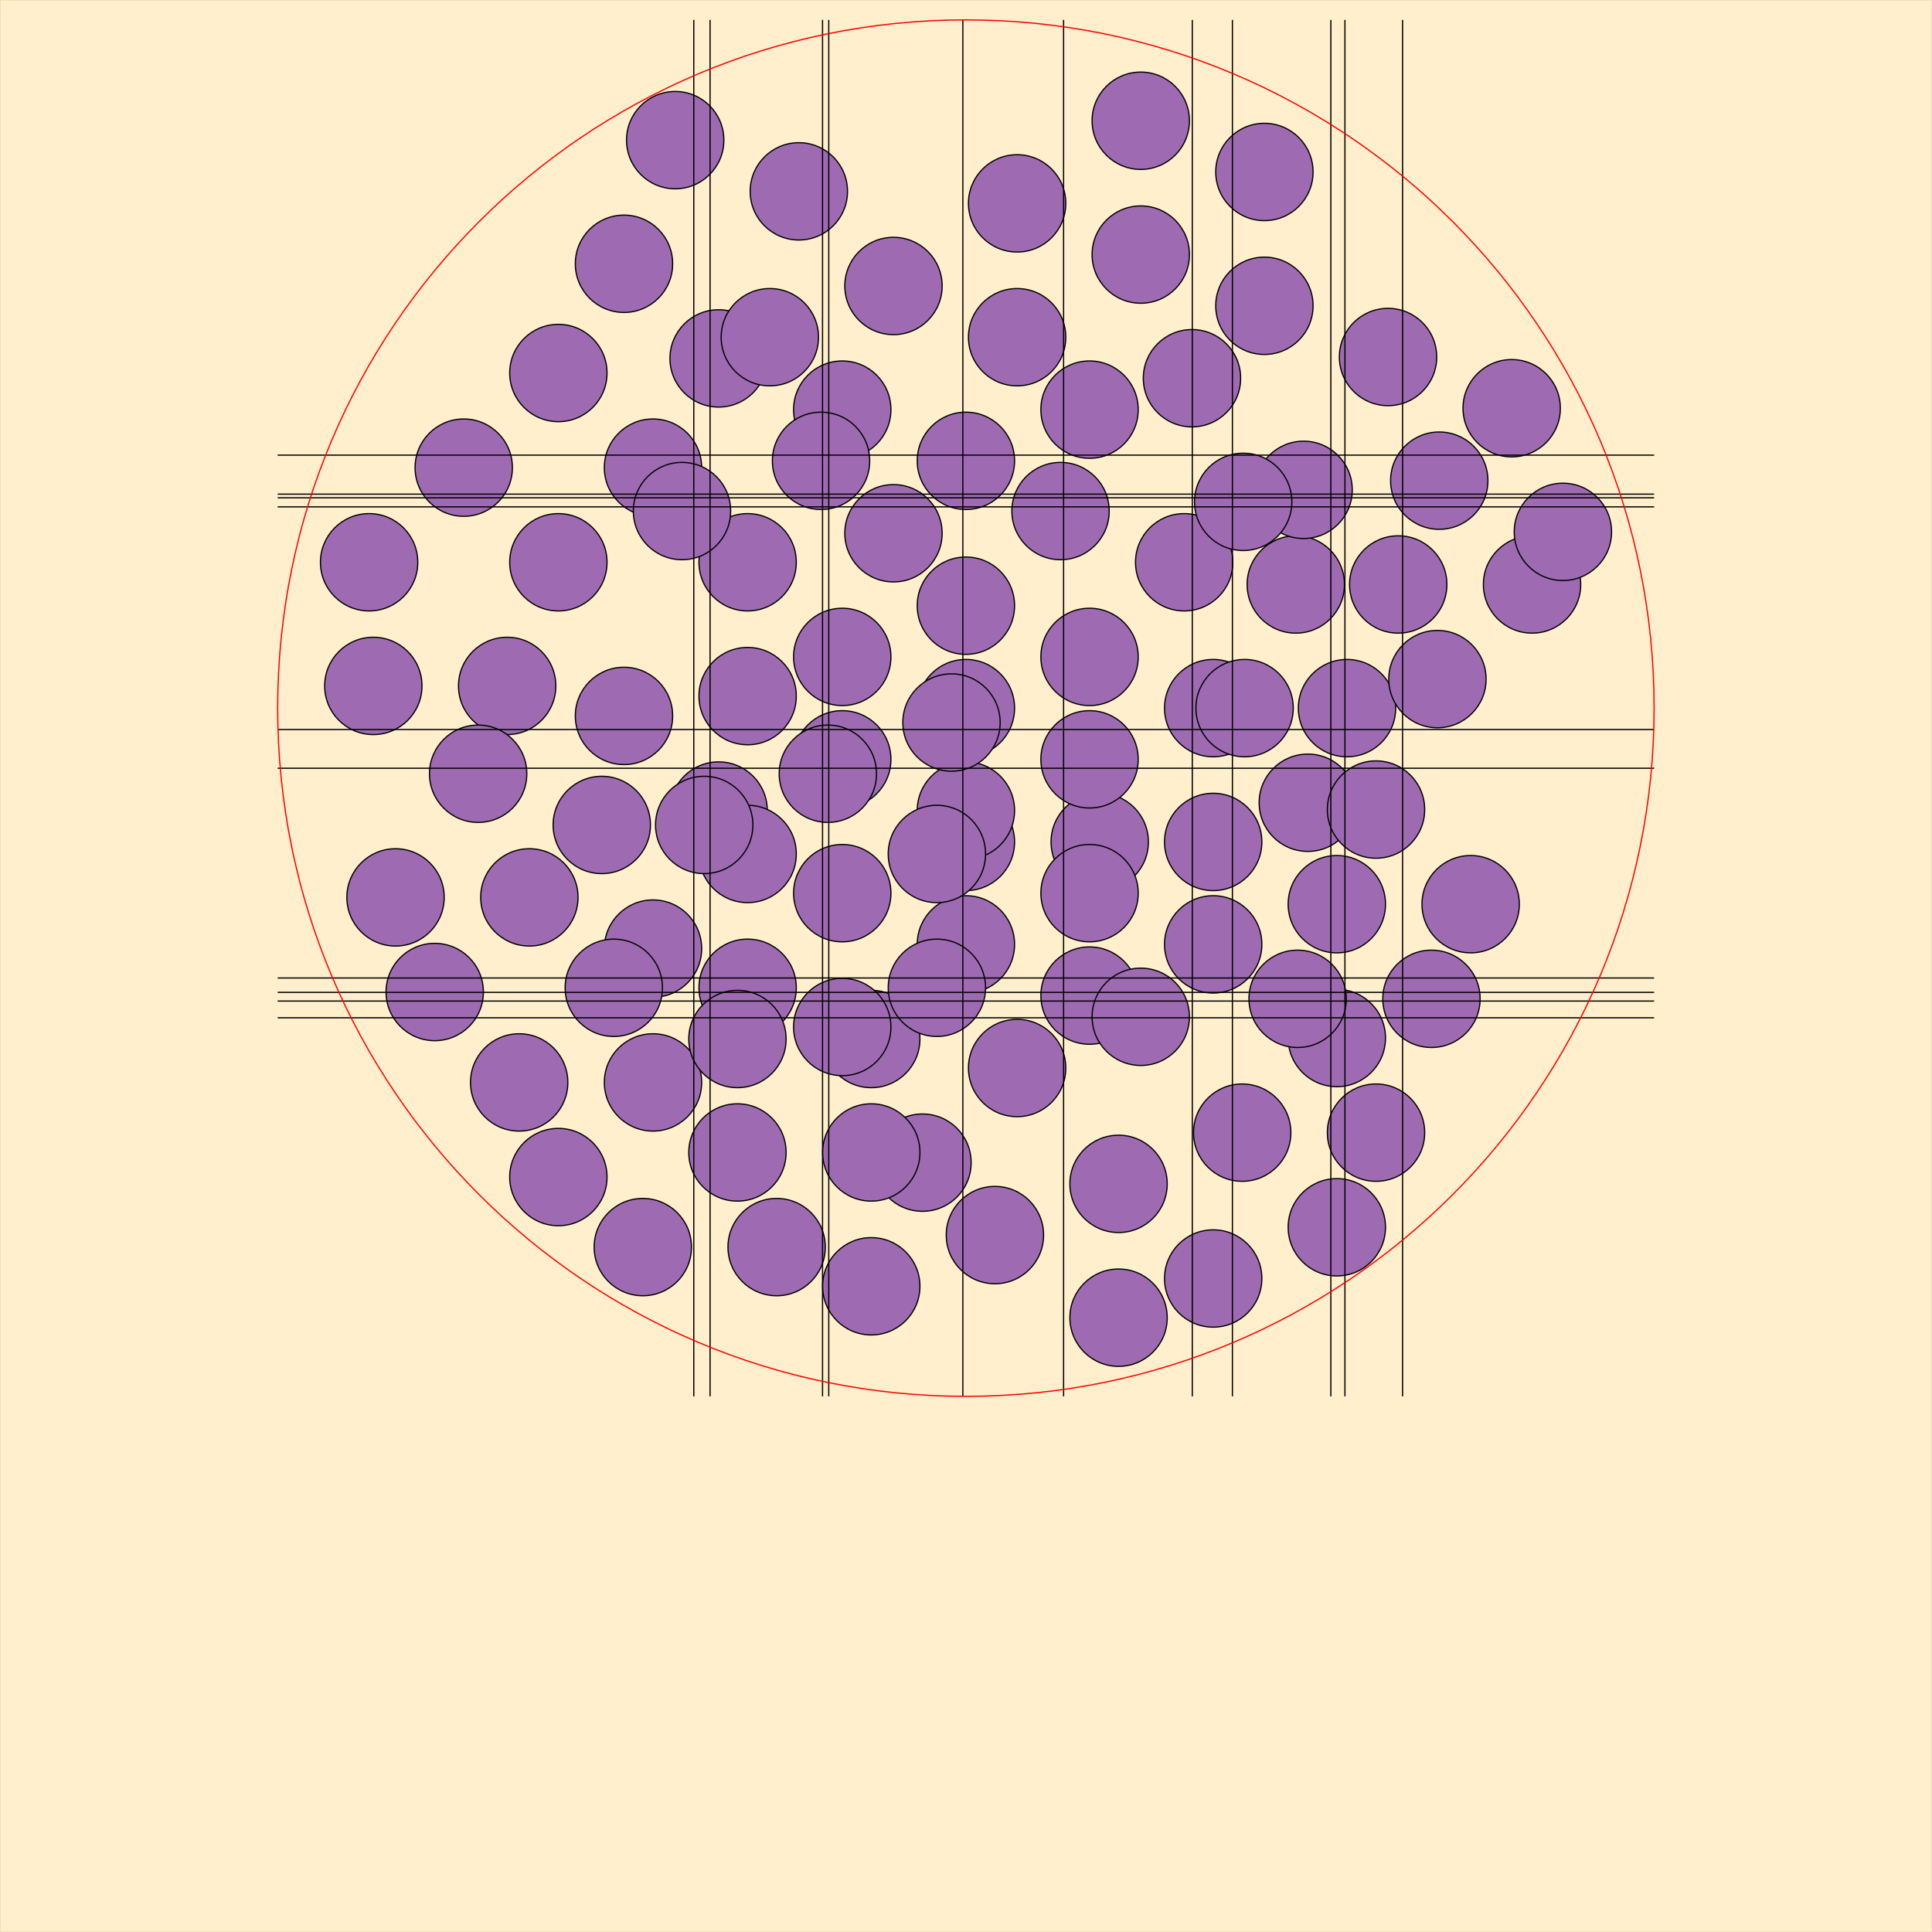
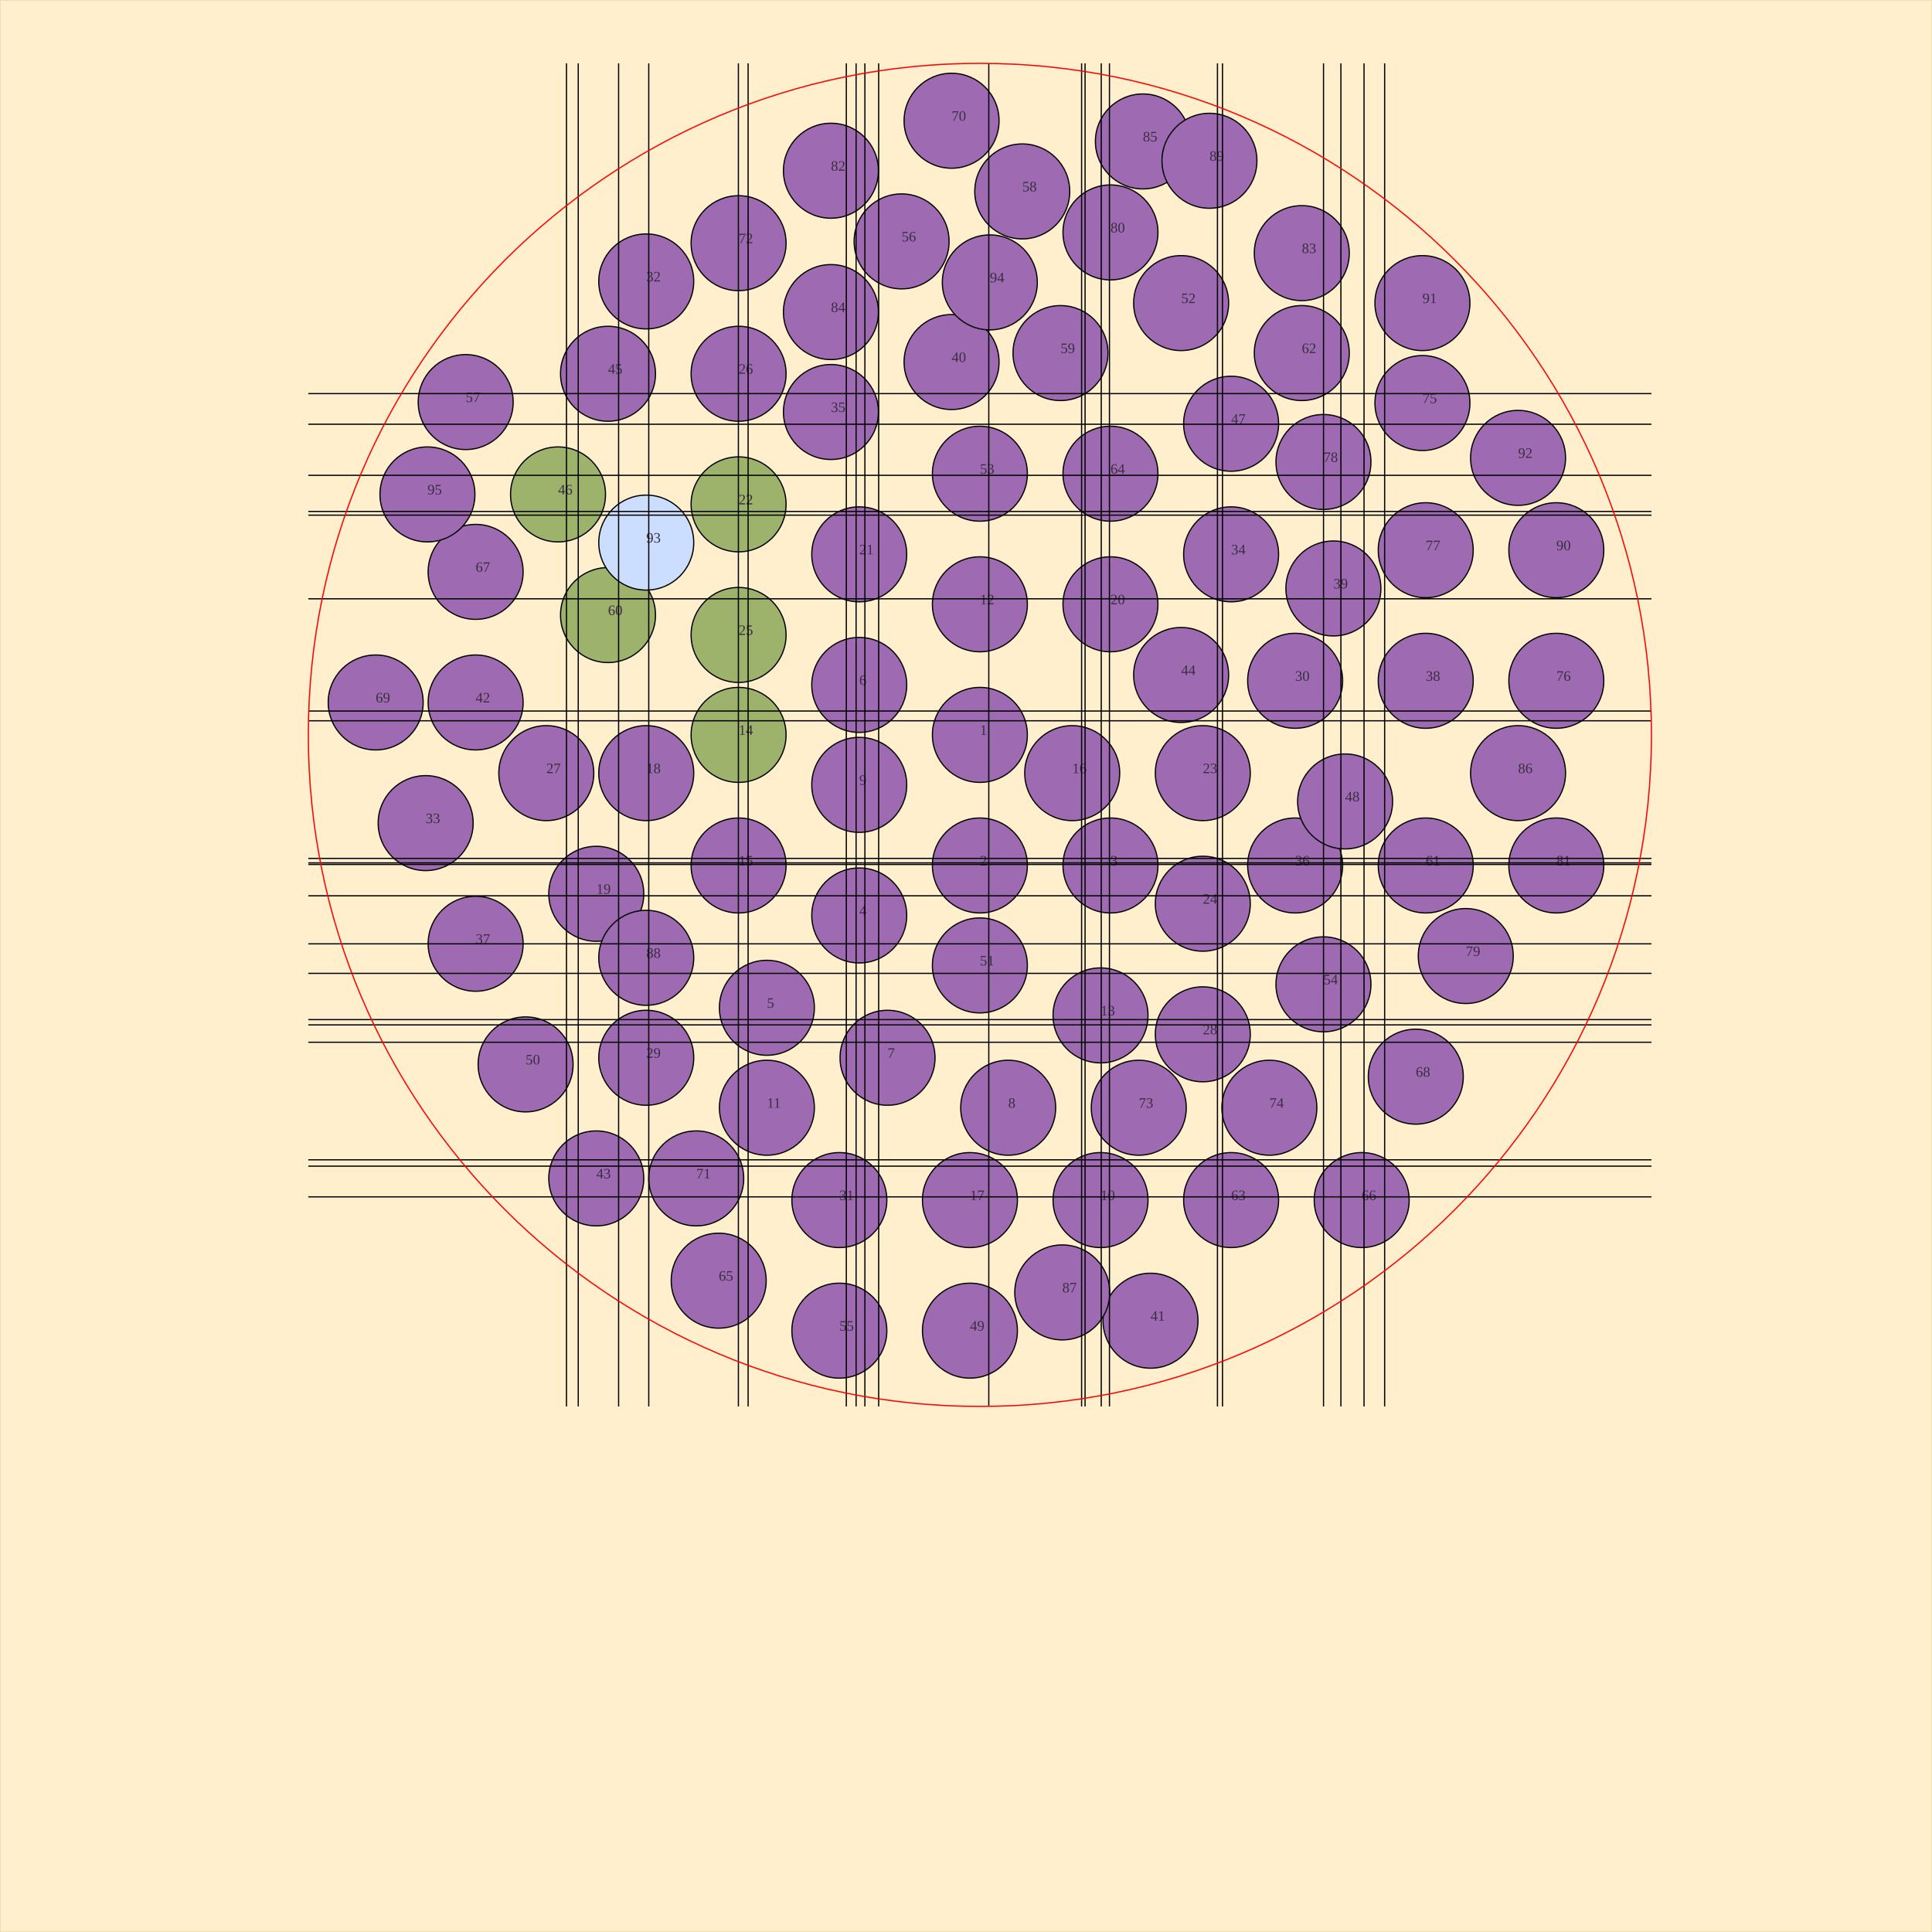
<svg xmlns="http://www.w3.org/2000/svg" width="1600" height="1600" version="1.1">
  <rect x="0" y="0" width="1600" height="1600" style="fill:#FFEFCC;stroke:#E8DBAE;" />
-   <circle cx="799.918" cy="586.431" r="40.302" style="fill:#9E6BB2;stroke:black;" />
-   <circle cx="799.918" cy="697.262" r="40.302" style="fill:#9E6BB2;stroke:black;" />
-   <circle cx="910.749" cy="697.262" r="40.302" style="fill:#9E6BB2;stroke:black;" />
-   <circle cx="697.524" cy="739.676" r="40.302" style="fill:#9E6BB2;stroke:black;" />
-   <circle cx="619.155" cy="818.045" r="40.302" style="fill:#9E6BB2;stroke:black;" />
-   <circle cx="697.524" cy="544.018" r="40.302" style="fill:#9E6BB2;stroke:black;" />
-   <circle cx="721.549" cy="860.459" r="40.302" style="fill:#9E6BB2;stroke:black;" />
-   <circle cx="540.786" cy="896.415" r="40.302" style="fill:#9E6BB2;stroke:black;" />
-   <circle cx="902.313" cy="544.019" r="40.302" style="fill:#9E6BB2;stroke:black;" />
-   <circle cx="763.962" cy="962.853" r="40.302" style="fill:#9E6BB2;stroke:black;" />
-   <circle cx="799.919" cy="782.09" r="40.302" style="fill:#9E6BB2;stroke:black;" />
-   <circle cx="697.524" cy="628.845" r="40.302" style="fill:#9E6BB2;stroke:black;" />
-   <circle cx="739.937" cy="441.624" r="40.302" style="fill:#9E6BB2;stroke:black;" />
-   <circle cx="842.331" cy="884.484" r="40.302" style="fill:#9E6BB2;stroke:black;" />
-   <circle cx="697.524" cy="339.23" r="40.302" style="fill:#9E6BB2;stroke:black;" />
-   <circle cx="595.13" cy="671.258" r="40.302" style="fill:#9E6BB2;stroke:black;" />
-   <circle cx="595.129" cy="296.817" r="40.302" style="fill:#9E6BB2;stroke:black;" />
-   <circle cx="540.786" cy="785.584" r="40.302" style="fill:#9E6BB2;stroke:black;" />
-   <circle cx="619.154" cy="465.649" r="40.302" style="fill:#9E6BB2;stroke:black;" />
-   <circle cx="902.313" cy="739.677" r="40.302" style="fill:#9E6BB2;stroke:black;" />
-   <circle cx="799.918" cy="501.606" r="40.302" style="fill:#9E6BB2;stroke:black;" />
-   <circle cx="721.548" cy="1065.247" r="40.302" style="fill:#9E6BB2;stroke:black;" />
-   <circle cx="823.943" cy="1022.835" r="40.302" style="fill:#9E6BB2;stroke:black;" />
-   <circle cx="498.373" cy="683.19" r="40.302" style="fill:#9E6BB2;stroke:black;" />
-   <circle cx="926.337" cy="980.422" r="40.302" style="fill:#9E6BB2;stroke:black;" />
-   <circle cx="721.548" cy="954.417" r="40.302" style="fill:#9E6BB2;stroke:black;" />
-   <circle cx="1004.707" cy="586.432" r="40.302" style="fill:#9E6BB2;stroke:black;" />
-   <circle cx="1004.707" cy="1058.791" r="40.302" style="fill:#9E6BB2;stroke:black;" />
-   <circle cx="926.337" cy="1091.253" r="40.302" style="fill:#9E6BB2;stroke:black;" />
-   <circle cx="1004.707" cy="782.09" r="40.302" style="fill:#9E6BB2;stroke:black;" />
-   <circle cx="462.417" cy="974.785" r="40.302" style="fill:#9E6BB2;stroke:black;" />
-   <circle cx="438.391" cy="743.171" r="40.302" style="fill:#9E6BB2;stroke:black;" />
-   <circle cx="643.179" cy="1032.786" r="40.302" style="fill:#9E6BB2;stroke:black;" />
-   <circle cx="1028.732" cy="938.009" r="40.302" style="fill:#9E6BB2;stroke:black;" />
-   <circle cx="1107.102" cy="859.64" r="40.302" style="fill:#9E6BB2;stroke:black;" />
-   <circle cx="739.937" cy="236.835" r="40.302" style="fill:#9E6BB2;stroke:black;" />
-   <circle cx="1004.708" cy="697.264" r="40.302" style="fill:#9E6BB2;stroke:black;" />
-   <circle cx="516.76" cy="592.889" r="40.302" style="fill:#9E6BB2;stroke:black;" />
-   <circle cx="1139.563" cy="938.009" r="40.302" style="fill:#9E6BB2;stroke:black;" />
-   <circle cx="429.955" cy="896.415" r="40.302" style="fill:#9E6BB2;stroke:black;" />
-   <circle cx="610.717" cy="954.417" r="40.302" style="fill:#9E6BB2;stroke:black;" />
-   <circle cx="980.682" cy="465.65" r="40.302" style="fill:#9E6BB2;stroke:black;" />
-   <circle cx="1115.538" cy="586.432" r="40.302" style="fill:#9E6BB2;stroke:black;" />
-   <circle cx="842.332" cy="279.249" r="40.302" style="fill:#9E6BB2;stroke:black;" />
-   <circle cx="540.785" cy="387.28" r="40.302" style="fill:#9E6BB2;stroke:black;" />
-   <circle cx="799.918" cy="381.643" r="40.302" style="fill:#9E6BB2;stroke:black;" />
-   <circle cx="462.416" cy="465.65" r="40.302" style="fill:#9E6BB2;stroke:black;" />
-   <circle cx="1107.102" cy="748.809" r="40.302" style="fill:#9E6BB2;stroke:black;" />
-   <circle cx="619.154" cy="576.48" r="40.302" style="fill:#9E6BB2;stroke:black;" />
-   <circle cx="902.313" cy="628.845" r="40.302" style="fill:#9E6BB2;stroke:black;" />
-   <circle cx="516.76" cy="218.447" r="40.302" style="fill:#9E6BB2;stroke:black;" />
-   <circle cx="661.568" cy="158.466" r="40.302" style="fill:#9E6BB2;stroke:black;" />
-   <circle cx="1157.951" cy="484.038" r="40.302" style="fill:#9E6BB2;stroke:black;" />
-   <circle cx="462.416" cy="308.911" r="40.302" style="fill:#9E6BB2;stroke:black;" />
-   <circle cx="842.332" cy="168.418" r="40.302" style="fill:#9E6BB2;stroke:black;" />
-   <circle cx="902.313" cy="824.504" r="40.302" style="fill:#9E6BB2;stroke:black;" />
-   <circle cx="1217.933" cy="748.809" r="40.302" style="fill:#9E6BB2;stroke:black;" />
-   <circle cx="637.543" cy="279.249" r="40.302" style="fill:#9E6BB2;stroke:black;" />
-   <circle cx="508.324" cy="818.046" r="40.302" style="fill:#9E6BB2;stroke:black;" />
-   <circle cx="420.002" cy="568.044" r="40.302" style="fill:#9E6BB2;stroke:black;" />
-   <circle cx="384.047" cy="387.28" r="40.302" style="fill:#9E6BB2;stroke:black;" />
-   <circle cx="697.523" cy="850.507" r="40.302" style="fill:#9E6BB2;stroke:black;" />
-   <circle cx="619.155" cy="707.215" r="40.302" style="fill:#9E6BB2;stroke:black;" />
-   <circle cx="944.726" cy="210.831" r="40.302" style="fill:#9E6BB2;stroke:black;" />
-   <circle cx="305.678" cy="465.65" r="40.302" style="fill:#9E6BB2;stroke:black;" />
-   <circle cx="1185.471" cy="827.179" r="40.302" style="fill:#9E6BB2;stroke:black;" />
-   <circle cx="987.139" cy="313.225" r="40.302" style="fill:#9E6BB2;stroke:black;" />
-   <circle cx="1047.121" cy="253.244" r="40.302" style="fill:#9E6BB2;stroke:black;" />
-   <circle cx="799.919" cy="671.259" r="40.302" style="fill:#9E6BB2;stroke:black;" />
-   <circle cx="327.56" cy="743.172" r="40.302" style="fill:#9E6BB2;stroke:black;" />
-   <circle cx="583.199" cy="683.19" r="40.302" style="fill:#9E6BB2;stroke:black;" />
-   <circle cx="559.173" cy="116.053" r="40.302" style="fill:#9E6BB2;stroke:black;" />
-   <circle cx="1073.125" cy="484.037" r="40.302" style="fill:#9E6BB2;stroke:black;" />
-   <circle cx="1107.101" cy="1016.379" r="40.302" style="fill:#9E6BB2;stroke:black;" />
-   <circle cx="679.956" cy="381.643" r="40.302" style="fill:#9E6BB2;stroke:black;" />
-   <circle cx="395.978" cy="640.777" r="40.302" style="fill:#9E6BB2;stroke:black;" />
-   <circle cx="1268.782" cy="484.038" r="40.302" style="fill:#9E6BB2;stroke:black;" />
-   <circle cx="1149.515" cy="295.657" r="40.302" style="fill:#9E6BB2;stroke:black;" />
-   <circle cx="532.349" cy="1032.786" r="40.302" style="fill:#9E6BB2;stroke:black;" />
-   <circle cx="1251.909" cy="338.071" r="40.302" style="fill:#9E6BB2;stroke:black;" />
-   <circle cx="1191.928" cy="398.052" r="40.302" style="fill:#9E6BB2;stroke:black;" />
-   <circle cx="1083.076" cy="664.801" r="40.302" style="fill:#9E6BB2;stroke:black;" />
-   <circle cx="1079.582" cy="405.668" r="40.302" style="fill:#9E6BB2;stroke:black;" />
-   <circle cx="1030.711" cy="586.432" r="40.302" style="fill:#9E6BB2;stroke:black;" />
-   <circle cx="775.893" cy="818.045" r="40.302" style="fill:#9E6BB2;stroke:black;" />
-   <circle cx="944.726" cy="842.071" r="40.302" style="fill:#9E6BB2;stroke:black;" />
-   <circle cx="902.313" cy="339.23" r="40.302" style="fill:#9E6BB2;stroke:black;" />
-   <circle cx="1294.322" cy="440.465" r="40.302" style="fill:#9E6BB2;stroke:black;" />
-   <circle cx="878.288" cy="423.237" r="40.302" style="fill:#9E6BB2;stroke:black;" />
-   <circle cx="1047.121" cy="142.413" r="40.302" style="fill:#9E6BB2;stroke:black;" />
-   <circle cx="360.022" cy="821.541" r="40.302" style="fill:#9E6BB2;stroke:black;" />
-   <circle cx="1074.64" cy="827.179" r="40.302" style="fill:#9E6BB2;stroke:black;" />
-   <circle cx="564.811" cy="423.237" r="40.302" style="fill:#9E6BB2;stroke:black;" />
-   <circle cx="309.172" cy="568.044" r="40.302" style="fill:#9E6BB2;stroke:black;" />
-   <circle cx="1139.563" cy="670.44" r="40.302" style="fill:#9E6BB2;stroke:black;" />
-   <circle cx="1029.552" cy="415.62" r="40.302" style="fill:#9E6BB2;stroke:black;" />
-   <circle cx="944.726" cy="100.0" r="40.302" style="fill:#9E6BB2;stroke:black;" />
-   <circle cx="685.594" cy="640.777" r="40.302" style="fill:#9E6BB2;stroke:black;" />
-   <circle cx="1190.413" cy="562.407" r="40.302" style="fill:#9E6BB2;stroke:black;" />
-   <circle cx="775.893" cy="707.214" r="40.302" style="fill:#9E6BB2;stroke:black;" />
-   <circle cx="610.718" cy="860.459" r="40.302" style="fill:#9E6BB2;stroke:black;" />
-   <circle cx="787.988" cy="598.364" r="40.302" style="fill:#9E6BB2;stroke:black;" />
-   <line x1="797.398" y1="16.473" x2="797.398" y2="1156.39" style="stroke:black;" />
-   <line x1="229.96" y1="636.223" x2="1369.877" y2="636.223" style="stroke:black;" />
-   <line x1="574.563" y1="16.473" x2="574.563" y2="1156.39" style="stroke:black;" />
-   <line x1="229.96" y1="409.226" x2="1369.877" y2="409.226" style="stroke:black;" />
-   <line x1="229.96" y1="412.268" x2="1369.877" y2="412.268" style="stroke:black;" />
-   <line x1="588.045" y1="16.473" x2="588.045" y2="1156.39" style="stroke:black;" />
-   <line x1="229.96" y1="809.923" x2="1369.877" y2="809.923" style="stroke:black;" />
-   <line x1="229.96" y1="842.892" x2="1369.877" y2="842.892" style="stroke:black;" />
-   <line x1="681.192" y1="16.473" x2="681.192" y2="1156.39" style="stroke:black;" />
-   <line x1="686.343" y1="16.473" x2="686.343" y2="1156.39" style="stroke:black;" />
-   <line x1="229.96" y1="604.152" x2="1369.877" y2="604.152" style="stroke:black;" />
-   <line x1="1020.625" y1="16.473" x2="1020.625" y2="1156.39" style="stroke:black;" />
-   <line x1="229.96" y1="376.921" x2="1369.877" y2="376.921" style="stroke:black;" />
-   <line x1="880.821" y1="16.473" x2="880.821" y2="1156.39" style="stroke:black;" />
-   <line x1="229.96" y1="419.755" x2="1369.877" y2="419.755" style="stroke:black;" />
-   <line x1="1113.818" y1="16.473" x2="1113.818" y2="1156.39" style="stroke:black;" />
-   <line x1="1161.549" y1="16.473" x2="1161.549" y2="1156.39" style="stroke:black;" />
-   <line x1="987.421" y1="16.473" x2="987.421" y2="1156.39" style="stroke:black;" />
-   <line x1="229.96" y1="821.83" x2="1369.877" y2="821.83" style="stroke:black;" />
-   <line x1="229.96" y1="829.031" x2="1369.877" y2="829.031" style="stroke:black;" />
-   <line x1="1102.15" y1="16.473" x2="1102.15" y2="1156.39" style="stroke:black;" />
-   <circle cx="799.918" cy="586.431" r="569.958" style="stroke:red;stroke-opacity:1.0;fill-opacity:0.0;" />
+   <circle cx="811.495" cy="608.603" r="39.326" style="fill:#9E6BB2;stroke:black;" />
+   <text x="811.495" y="608.603" style="fill:#3A2D40;">1</text>
+   <circle cx="811.495" cy="716.749" r="39.326" style="fill:#9E6BB2;stroke:black;" />
+   <text x="811.495" y="716.749" style="fill:#3A2D40;">2</text>
+   <circle cx="919.641" cy="716.749" r="39.326" style="fill:#9E6BB2;stroke:black;" />
+   <text x="919.641" y="716.749" style="fill:#3A2D40;">3</text>
+   <circle cx="711.581" cy="758.135" r="39.326" style="fill:#9E6BB2;stroke:black;" />
+   <text x="711.581" y="758.135" style="fill:#3A2D40;">4</text>
+   <circle cx="635.11" cy="834.607" r="39.326" style="fill:#9E6BB2;stroke:black;" />
+   <text x="635.11" y="834.607" style="fill:#3A2D40;">5</text>
+   <circle cx="711.581" cy="567.217" r="39.326" style="fill:#9E6BB2;stroke:black;" />
+   <text x="711.581" y="567.217" style="fill:#3A2D40;">6</text>
+   <circle cx="735.024" cy="875.993" r="39.326" style="fill:#9E6BB2;stroke:black;" />
+   <text x="735.024" y="875.993" style="fill:#3A2D40;">7</text>
+   <circle cx="834.938" cy="917.379" r="39.326" style="fill:#9E6BB2;stroke:black;" />
+   <text x="834.938" y="917.379" style="fill:#3A2D40;">8</text>
+   <circle cx="711.581" cy="649.989" r="39.326" style="fill:#9E6BB2;stroke:black;" />
+   <text x="711.581" y="649.989" style="fill:#3A2D40;">9</text>
+   <circle cx="911.409" cy="993.85" r="39.326" style="fill:#9E6BB2;stroke:black;" />
+   <text x="911.409" y="993.85" style="fill:#3A2D40;">10</text>
+   <circle cx="635.11" cy="917.379" r="39.326" style="fill:#9E6BB2;stroke:black;" />
+   <text x="635.11" y="917.379" style="fill:#3A2D40;">11</text>
+   <circle cx="811.495" cy="500.456" r="39.326" style="fill:#9E6BB2;stroke:black;" />
+   <text x="811.495" y="500.456" style="fill:#3A2D40;">12</text>
+   <circle cx="911.41" cy="840.908" r="39.326" style="fill:#9E6BB2;stroke:black;" />
+   <text x="911.41" y="840.908" style="fill:#3A2D40;">13</text>
+   <circle cx="611.667" cy="608.603" r="39.326" style="fill:#9DB26B;stroke:black;" />
+   <text x="611.667" y="608.603" style="fill:#3A2D40;">14</text>
+   <circle cx="611.666" cy="716.75" r="39.326" style="fill:#9E6BB2;stroke:black;" />
+   <text x="611.666" y="716.75" style="fill:#3A2D40;">15</text>
+   <circle cx="887.966" cy="640.278" r="39.326" style="fill:#9E6BB2;stroke:black;" />
+   <text x="887.966" y="640.278" style="fill:#3A2D40;">16</text>
+   <circle cx="803.263" cy="993.85" r="39.326" style="fill:#9E6BB2;stroke:black;" />
+   <text x="803.263" y="993.85" style="fill:#3A2D40;">17</text>
+   <circle cx="535.195" cy="640.279" r="39.326" style="fill:#9E6BB2;stroke:black;" />
+   <text x="535.195" y="640.279" style="fill:#3A2D40;">18</text>
+   <circle cx="493.809" cy="740.193" r="39.326" style="fill:#9E6BB2;stroke:black;" />
+   <text x="493.809" y="740.193" style="fill:#3A2D40;">19</text>
+   <circle cx="919.642" cy="500.456" r="39.326" style="fill:#9E6BB2;stroke:black;" />
+   <text x="919.642" y="500.456" style="fill:#3A2D40;">20</text>
+   <circle cx="711.581" cy="459.07" r="39.326" style="fill:#9E6BB2;stroke:black;" />
+   <text x="711.581" y="459.07" style="fill:#3A2D40;">21</text>
+   <circle cx="611.667" cy="417.685" r="39.326" style="fill:#9DB26B;stroke:black;" />
+   <text x="611.667" y="417.685" style="fill:#3A2D40;">22</text>
+   <circle cx="996.113" cy="640.278" r="39.326" style="fill:#9E6BB2;stroke:black;" />
+   <text x="996.113" y="640.278" style="fill:#3A2D40;">23</text>
+   <circle cx="996.112" cy="748.425" r="39.326" style="fill:#9E6BB2;stroke:black;" />
+   <text x="996.112" y="748.425" style="fill:#3A2D40;">24</text>
+   <circle cx="611.666" cy="525.831" r="39.326" style="fill:#9DB26B;stroke:black;" />
+   <text x="611.666" y="525.831" style="fill:#3A2D40;">25</text>
+   <circle cx="611.667" cy="309.538" r="39.326" style="fill:#9E6BB2;stroke:black;" />
+   <text x="611.667" y="309.538" style="fill:#3A2D40;">26</text>
+   <circle cx="452.423" cy="640.278" r="39.326" style="fill:#9E6BB2;stroke:black;" />
+   <text x="452.423" y="640.278" style="fill:#3A2D40;">27</text>
+   <circle cx="996.112" cy="856.571" r="39.326" style="fill:#9E6BB2;stroke:black;" />
+   <text x="996.112" y="856.571" style="fill:#3A2D40;">28</text>
+   <circle cx="535.196" cy="875.993" r="39.326" style="fill:#9E6BB2;stroke:black;" />
+   <text x="535.196" y="875.993" style="fill:#3A2D40;">29</text>
+   <circle cx="1072.584" cy="563.807" r="39.326" style="fill:#9E6BB2;stroke:black;" />
+   <text x="1072.584" y="563.807" style="fill:#3A2D40;">30</text>
+   <circle cx="695.117" cy="993.85" r="39.326" style="fill:#9E6BB2;stroke:black;" />
+   <text x="695.117" y="993.85" style="fill:#3A2D40;">31</text>
+   <circle cx="535.196" cy="233.067" r="39.326" style="fill:#9E6BB2;stroke:black;" />
+   <text x="535.196" y="233.067" style="fill:#3A2D40;">32</text>
+   <circle cx="352.509" cy="681.665" r="39.326" style="fill:#9E6BB2;stroke:black;" />
+   <text x="352.509" y="681.665" style="fill:#3A2D40;">33</text>
+   <circle cx="1019.556" cy="459.071" r="39.326" style="fill:#9E6BB2;stroke:black;" />
+   <text x="1019.556" y="459.071" style="fill:#3A2D40;">34</text>
+   <circle cx="688.138" cy="341.214" r="39.326" style="fill:#9E6BB2;stroke:black;" />
+   <text x="688.138" y="341.214" style="fill:#3A2D40;">35</text>
+   <circle cx="1072.584" cy="716.749" r="39.326" style="fill:#9E6BB2;stroke:black;" />
+   <text x="1072.584" y="716.749" style="fill:#3A2D40;">36</text>
+   <circle cx="393.895" cy="781.579" r="39.326" style="fill:#9E6BB2;stroke:black;" />
+   <text x="393.895" y="781.579" style="fill:#3A2D40;">37</text>
+   <circle cx="1180.73" cy="563.807" r="39.326" style="fill:#9E6BB2;stroke:black;" />
+   <text x="1180.73" y="563.807" style="fill:#3A2D40;">38</text>
+   <circle cx="1104.259" cy="487.336" r="39.326" style="fill:#9E6BB2;stroke:black;" />
+   <text x="1104.259" y="487.336" style="fill:#3A2D40;">39</text>
+   <circle cx="788.052" cy="299.828" r="39.326" style="fill:#9E6BB2;stroke:black;" />
+   <text x="788.052" y="299.828" style="fill:#3A2D40;">40</text>
+   <circle cx="952.795" cy="1093.764" r="39.326" style="fill:#9E6BB2;stroke:black;" />
+   <text x="952.795" y="1093.764" style="fill:#3A2D40;">41</text>
+   <circle cx="393.895" cy="581.75" r="39.326" style="fill:#9E6BB2;stroke:black;" />
+   <text x="393.895" y="581.75" style="fill:#3A2D40;">42</text>
+   <circle cx="493.81" cy="975.907" r="39.326" style="fill:#9E6BB2;stroke:black;" />
+   <text x="493.81" y="975.907" style="fill:#3A2D40;">43</text>
+   <circle cx="978.17" cy="558.985" r="39.326" style="fill:#9E6BB2;stroke:black;" />
+   <text x="978.17" y="558.985" style="fill:#3A2D40;">44</text>
+   <circle cx="503.52" cy="309.539" r="39.326" style="fill:#9E6BB2;stroke:black;" />
+   <text x="503.52" y="309.539" style="fill:#3A2D40;">45</text>
+   <circle cx="462.134" cy="409.453" r="39.326" style="fill:#9DB26B;stroke:black;" />
+   <text x="462.134" y="409.453" style="fill:#3A2D40;">46</text>
+   <circle cx="1019.556" cy="350.924" r="39.326" style="fill:#9E6BB2;stroke:black;" />
+   <text x="1019.556" y="350.924" style="fill:#3A2D40;">47</text>
+   <circle cx="1113.969" cy="663.722" r="39.326" style="fill:#9E6BB2;stroke:black;" />
+   <text x="1113.969" y="663.722" style="fill:#3A2D40;">48</text>
+   <circle cx="803.263" cy="1101.996" r="39.326" style="fill:#9E6BB2;stroke:black;" />
+   <text x="803.263" y="1101.996" style="fill:#3A2D40;">49</text>
+   <circle cx="435.28" cy="881.493" r="39.326" style="fill:#9E6BB2;stroke:black;" />
+   <text x="435.28" y="881.493" style="fill:#3A2D40;">50</text>
+   <circle cx="811.495" cy="799.521" r="39.326" style="fill:#9E6BB2;stroke:black;" />
+   <text x="811.495" y="799.521" style="fill:#3A2D40;">51</text>
+   <circle cx="978.171" cy="251.01" r="39.326" style="fill:#9E6BB2;stroke:black;" />
+   <text x="978.171" y="251.01" style="fill:#3A2D40;">52</text>
+   <circle cx="811.495" cy="392.31" r="39.326" style="fill:#9E6BB2;stroke:black;" />
+   <text x="811.495" y="392.31" style="fill:#3A2D40;">53</text>
+   <circle cx="1096.026" cy="815.186" r="39.326" style="fill:#9E6BB2;stroke:black;" />
+   <text x="1096.026" y="815.186" style="fill:#3A2D40;">54</text>
+   <circle cx="695.116" cy="1101.997" r="39.326" style="fill:#9E6BB2;stroke:black;" />
+   <text x="695.116" y="1101.997" style="fill:#3A2D40;">55</text>
+   <circle cx="746.667" cy="199.914" r="39.326" style="fill:#9E6BB2;stroke:black;" />
+   <text x="746.667" y="199.914" style="fill:#3A2D40;">56</text>
+   <circle cx="385.663" cy="332.982" r="39.326" style="fill:#9E6BB2;stroke:black;" />
+   <text x="385.663" y="332.982" style="fill:#3A2D40;">57</text>
+   <circle cx="846.581" cy="158.529" r="39.326" style="fill:#9E6BB2;stroke:black;" />
+   <text x="846.581" y="158.529" style="fill:#3A2D40;">58</text>
+   <circle cx="878.256" cy="292.396" r="39.326" style="fill:#9E6BB2;stroke:black;" />
+   <text x="878.256" y="292.396" style="fill:#3A2D40;">59</text>
+   <circle cx="503.52" cy="509.367" r="39.326" style="fill:#9DB26B;stroke:black;" />
+   <text x="503.52" y="509.367" style="fill:#3A2D40;">60</text>
+   <circle cx="1180.73" cy="716.749" r="39.326" style="fill:#9E6BB2;stroke:black;" />
+   <text x="1180.73" y="716.749" style="fill:#3A2D40;">61</text>
+   <circle cx="1078.085" cy="292.396" r="39.326" style="fill:#9E6BB2;stroke:black;" />
+   <text x="1078.085" y="292.396" style="fill:#3A2D40;">62</text>
+   <circle cx="1019.556" cy="993.85" r="39.326" style="fill:#9E6BB2;stroke:black;" />
+   <text x="1019.556" y="993.85" style="fill:#3A2D40;">63</text>
+   <circle cx="919.642" cy="392.31" r="39.326" style="fill:#9E6BB2;stroke:black;" />
+   <text x="919.642" y="392.31" style="fill:#3A2D40;">64</text>
+   <circle cx="595.202" cy="1060.611" r="39.326" style="fill:#9E6BB2;stroke:black;" />
+   <text x="595.202" y="1060.611" style="fill:#3A2D40;">65</text>
+   <circle cx="1127.702" cy="993.85" r="39.326" style="fill:#9E6BB2;stroke:black;" />
+   <text x="1127.702" y="993.85" style="fill:#3A2D40;">66</text>
+   <circle cx="393.895" cy="473.604" r="39.326" style="fill:#9E6BB2;stroke:black;" />
+   <text x="393.895" y="473.604" style="fill:#3A2D40;">67</text>
+   <circle cx="1172.497" cy="891.657" r="39.326" style="fill:#9E6BB2;stroke:black;" />
+   <text x="1172.497" y="891.657" style="fill:#3A2D40;">68</text>
+   <circle cx="311.123" cy="581.75" r="39.326" style="fill:#9E6BB2;stroke:black;" />
+   <text x="311.123" y="581.75" style="fill:#3A2D40;">69</text>
+   <circle cx="788.053" cy="100" r="39.326" style="fill:#9E6BB2;stroke:black;" />
+   <text x="788.053" y="100" style="fill:#3A2D40;">70</text>
+   <circle cx="576.581" cy="975.907" r="39.326" style="fill:#9E6BB2;stroke:black;" />
+   <text x="576.581" y="975.907" style="fill:#3A2D40;">71</text>
+   <circle cx="611.667" cy="201.392" r="39.326" style="fill:#9E6BB2;stroke:black;" />
+   <text x="611.667" y="201.392" style="fill:#3A2D40;">72</text>
+   <circle cx="943.085" cy="917.379" r="39.326" style="fill:#9E6BB2;stroke:black;" />
+   <text x="943.085" y="917.379" style="fill:#3A2D40;">73</text>
+   <circle cx="1051.231" cy="917.379" r="39.326" style="fill:#9E6BB2;stroke:black;" />
+   <text x="1051.231" y="917.379" style="fill:#3A2D40;">74</text>
+   <circle cx="1177.999" cy="333.782" r="39.326" style="fill:#9E6BB2;stroke:black;" />
+   <text x="1177.999" y="333.782" style="fill:#3A2D40;">75</text>
+   <circle cx="1288.877" cy="563.807" r="39.326" style="fill:#9E6BB2;stroke:black;" />
+   <text x="1288.877" y="563.807" style="fill:#3A2D40;">76</text>
+   <circle cx="1180.73" cy="455.661" r="39.326" style="fill:#9E6BB2;stroke:black;" />
+   <text x="1180.73" y="455.661" style="fill:#3A2D40;">77</text>
+   <circle cx="1096.028" cy="382.6" r="39.326" style="fill:#9E6BB2;stroke:black;" />
+   <text x="1096.028" y="382.6" style="fill:#3A2D40;">78</text>
+   <circle cx="1213.883" cy="791.743" r="39.326" style="fill:#9E6BB2;stroke:black;" />
+   <text x="1213.883" y="791.743" style="fill:#3A2D40;">79</text>
+   <circle cx="919.642" cy="192.482" r="39.326" style="fill:#9E6BB2;stroke:black;" />
+   <text x="919.642" y="192.482" style="fill:#3A2D40;">80</text>
+   <circle cx="1288.876" cy="716.749" r="39.326" style="fill:#9E6BB2;stroke:black;" />
+   <text x="1288.876" y="716.749" style="fill:#3A2D40;">81</text>
+   <circle cx="688.138" cy="141.386" r="39.326" style="fill:#9E6BB2;stroke:black;" />
+   <text x="688.138" y="141.386" style="fill:#3A2D40;">82</text>
+   <circle cx="1078.085" cy="209.624" r="39.326" style="fill:#9E6BB2;stroke:black;" />
+   <text x="1078.085" y="209.624" style="fill:#3A2D40;">83</text>
+   <circle cx="688.138" cy="258.443" r="39.326" style="fill:#9E6BB2;stroke:black;" />
+   <text x="688.138" y="258.443" style="fill:#3A2D40;">84</text>
+   <circle cx="946.495" cy="117.143" r="39.326" style="fill:#9E6BB2;stroke:black;" />
+   <text x="946.495" y="117.143" style="fill:#3A2D40;">85</text>
+   <circle cx="1257.201" cy="640.279" r="39.326" style="fill:#9E6BB2;stroke:black;" />
+   <text x="1257.201" y="640.279" style="fill:#3A2D40;">86</text>
+   <circle cx="879.734" cy="1070.321" r="39.326" style="fill:#9E6BB2;stroke:black;" />
+   <text x="879.734" y="1070.321" style="fill:#3A2D40;">87</text>
+   <circle cx="535.196" cy="793.221" r="39.326" style="fill:#9E6BB2;stroke:black;" />
+   <text x="535.196" y="793.221" style="fill:#3A2D40;">88</text>
+   <circle cx="1001.614" cy="133.153" r="39.326" style="fill:#9E6BB2;stroke:black;" />
+   <text x="1001.614" y="133.153" style="fill:#3A2D40;">89</text>
+   <circle cx="1288.877" cy="455.661" r="39.326" style="fill:#9E6BB2;stroke:black;" />
+   <text x="1288.877" y="455.661" style="fill:#3A2D40;">90</text>
+   <circle cx="1177.999" cy="251.01" r="39.326" style="fill:#9E6BB2;stroke:black;" />
+   <text x="1177.999" y="251.01" style="fill:#3A2D40;">91</text>
+   <circle cx="1257.202" cy="379.19" r="39.326" style="fill:#9E6BB2;stroke:black;" />
+   <text x="1257.202" y="379.19" style="fill:#3A2D40;">92</text>
+   <circle cx="535.195" cy="449.36" r="39.326" style="fill:#CCDEFF;stroke:black;" />
+   <text x="535.195" y="449.36" style="fill:#3A2D40;">93</text>
+   <circle cx="819.728" cy="233.868" r="39.326" style="fill:#9E6BB2;stroke:black;" />
+   <text x="819.728" y="233.868" style="fill:#3A2D40;">94</text>
+   <circle cx="353.988" cy="409.453" r="39.326" style="fill:#9E6BB2;stroke:black;" />
+   <text x="353.988" y="409.453" style="fill:#3A2D40;">95</text>
+   <line x1="818.866" y1="52.449" x2="818.866" y2="1164.756" style="stroke:black;" />
+   <line x1="255.342" y1="596.914" x2="1367.649" y2="596.914" style="stroke:black;" />
+   <line x1="619.557" y1="52.449" x2="619.557" y2="1164.756" style="stroke:black;" />
+   <line x1="255.342" y1="423.558" x2="1367.649" y2="423.558" style="stroke:black;" />
+   <line x1="512.3" y1="52.449" x2="512.3" y2="1164.756" style="stroke:black;" />
+   <line x1="478.875" y1="52.449" x2="478.875" y2="1164.756" style="stroke:black;" />
+   <line x1="255.342" y1="351.327" x2="1367.649" y2="351.327" style="stroke:black;" />
+   <line x1="727.683" y1="52.449" x2="727.683" y2="1164.756" style="stroke:black;" />
+   <line x1="708.976" y1="52.449" x2="708.976" y2="1164.756" style="stroke:black;" />
+   <line x1="611.504" y1="52.449" x2="611.504" y2="1164.756" style="stroke:black;" />
+   <line x1="255.342" y1="781.645" x2="1367.649" y2="781.645" style="stroke:black;" />
+   <line x1="469.138" y1="52.449" x2="469.138" y2="1164.756" style="stroke:black;" />
+   <line x1="537.264" y1="52.449" x2="537.264" y2="1164.756" style="stroke:black;" />
+   <line x1="255.342" y1="844.396" x2="1367.649" y2="844.396" style="stroke:black;" />
+   <line x1="716.27" y1="52.449" x2="716.27" y2="1164.756" style="stroke:black;" />
+   <line x1="255.342" y1="715.899" x2="1367.649" y2="715.899" style="stroke:black;" />
+   <line x1="255.342" y1="710.887" x2="1367.649" y2="710.887" style="stroke:black;" />
+   <line x1="700.872" y1="52.449" x2="700.872" y2="1164.756" style="stroke:black;" />
+   <line x1="255.342" y1="965.763" x2="1367.649" y2="965.763" style="stroke:black;" />
+   <line x1="255.342" y1="588.839" x2="1367.649" y2="588.839" style="stroke:black;" />
+   <line x1="1008.245" y1="52.449" x2="1008.245" y2="1164.756" style="stroke:black;" />
+   <line x1="255.342" y1="325.972" x2="1367.649" y2="325.972" style="stroke:black;" />
+   <line x1="898.615" y1="52.449" x2="898.615" y2="1164.756" style="stroke:black;" />
+   <line x1="895.736" y1="52.449" x2="895.736" y2="1164.756" style="stroke:black;" />
+   <line x1="255.342" y1="426.623" x2="1367.649" y2="426.623" style="stroke:black;" />
+   <line x1="255.342" y1="393.637" x2="1367.649" y2="393.637" style="stroke:black;" />
+   <line x1="1096.082" y1="52.449" x2="1096.082" y2="1164.756" style="stroke:black;" />
+   <line x1="1146.701" y1="52.449" x2="1146.701" y2="1164.756" style="stroke:black;" />
+   <line x1="255.342" y1="495.895" x2="1367.649" y2="495.895" style="stroke:black;" />
+   <line x1="1012.418" y1="52.449" x2="1012.418" y2="1164.756" style="stroke:black;" />
+   <line x1="255.342" y1="848.781" x2="1367.649" y2="848.781" style="stroke:black;" />
+   <line x1="912.001" y1="52.449" x2="912.001" y2="1164.756" style="stroke:black;" />
+   <line x1="255.342" y1="714.599" x2="1367.649" y2="714.599" style="stroke:black;" />
+   <line x1="918.8" y1="52.449" x2="918.8" y2="1164.756" style="stroke:black;" />
+   <line x1="255.342" y1="991.181" x2="1367.649" y2="991.181" style="stroke:black;" />
+   <line x1="255.342" y1="960.503" x2="1367.649" y2="960.503" style="stroke:black;" />
+   <line x1="255.342" y1="741.866" x2="1367.649" y2="741.866" style="stroke:black;" />
+   <line x1="1129.631" y1="52.449" x2="1129.631" y2="1164.756" style="stroke:black;" />
+   <line x1="1110.483" y1="52.449" x2="1110.483" y2="1164.756" style="stroke:black;" />
+   <line x1="255.342" y1="863.144" x2="1367.649" y2="863.144" style="stroke:black;" />
+   <line x1="255.342" y1="806.098" x2="1367.649" y2="806.098" style="stroke:black;" />
+   <circle cx="811.495" cy="608.603" r="556.153" style="stroke:red;stroke-opacity:1.0;fill-opacity:0.0;" />
</svg>
